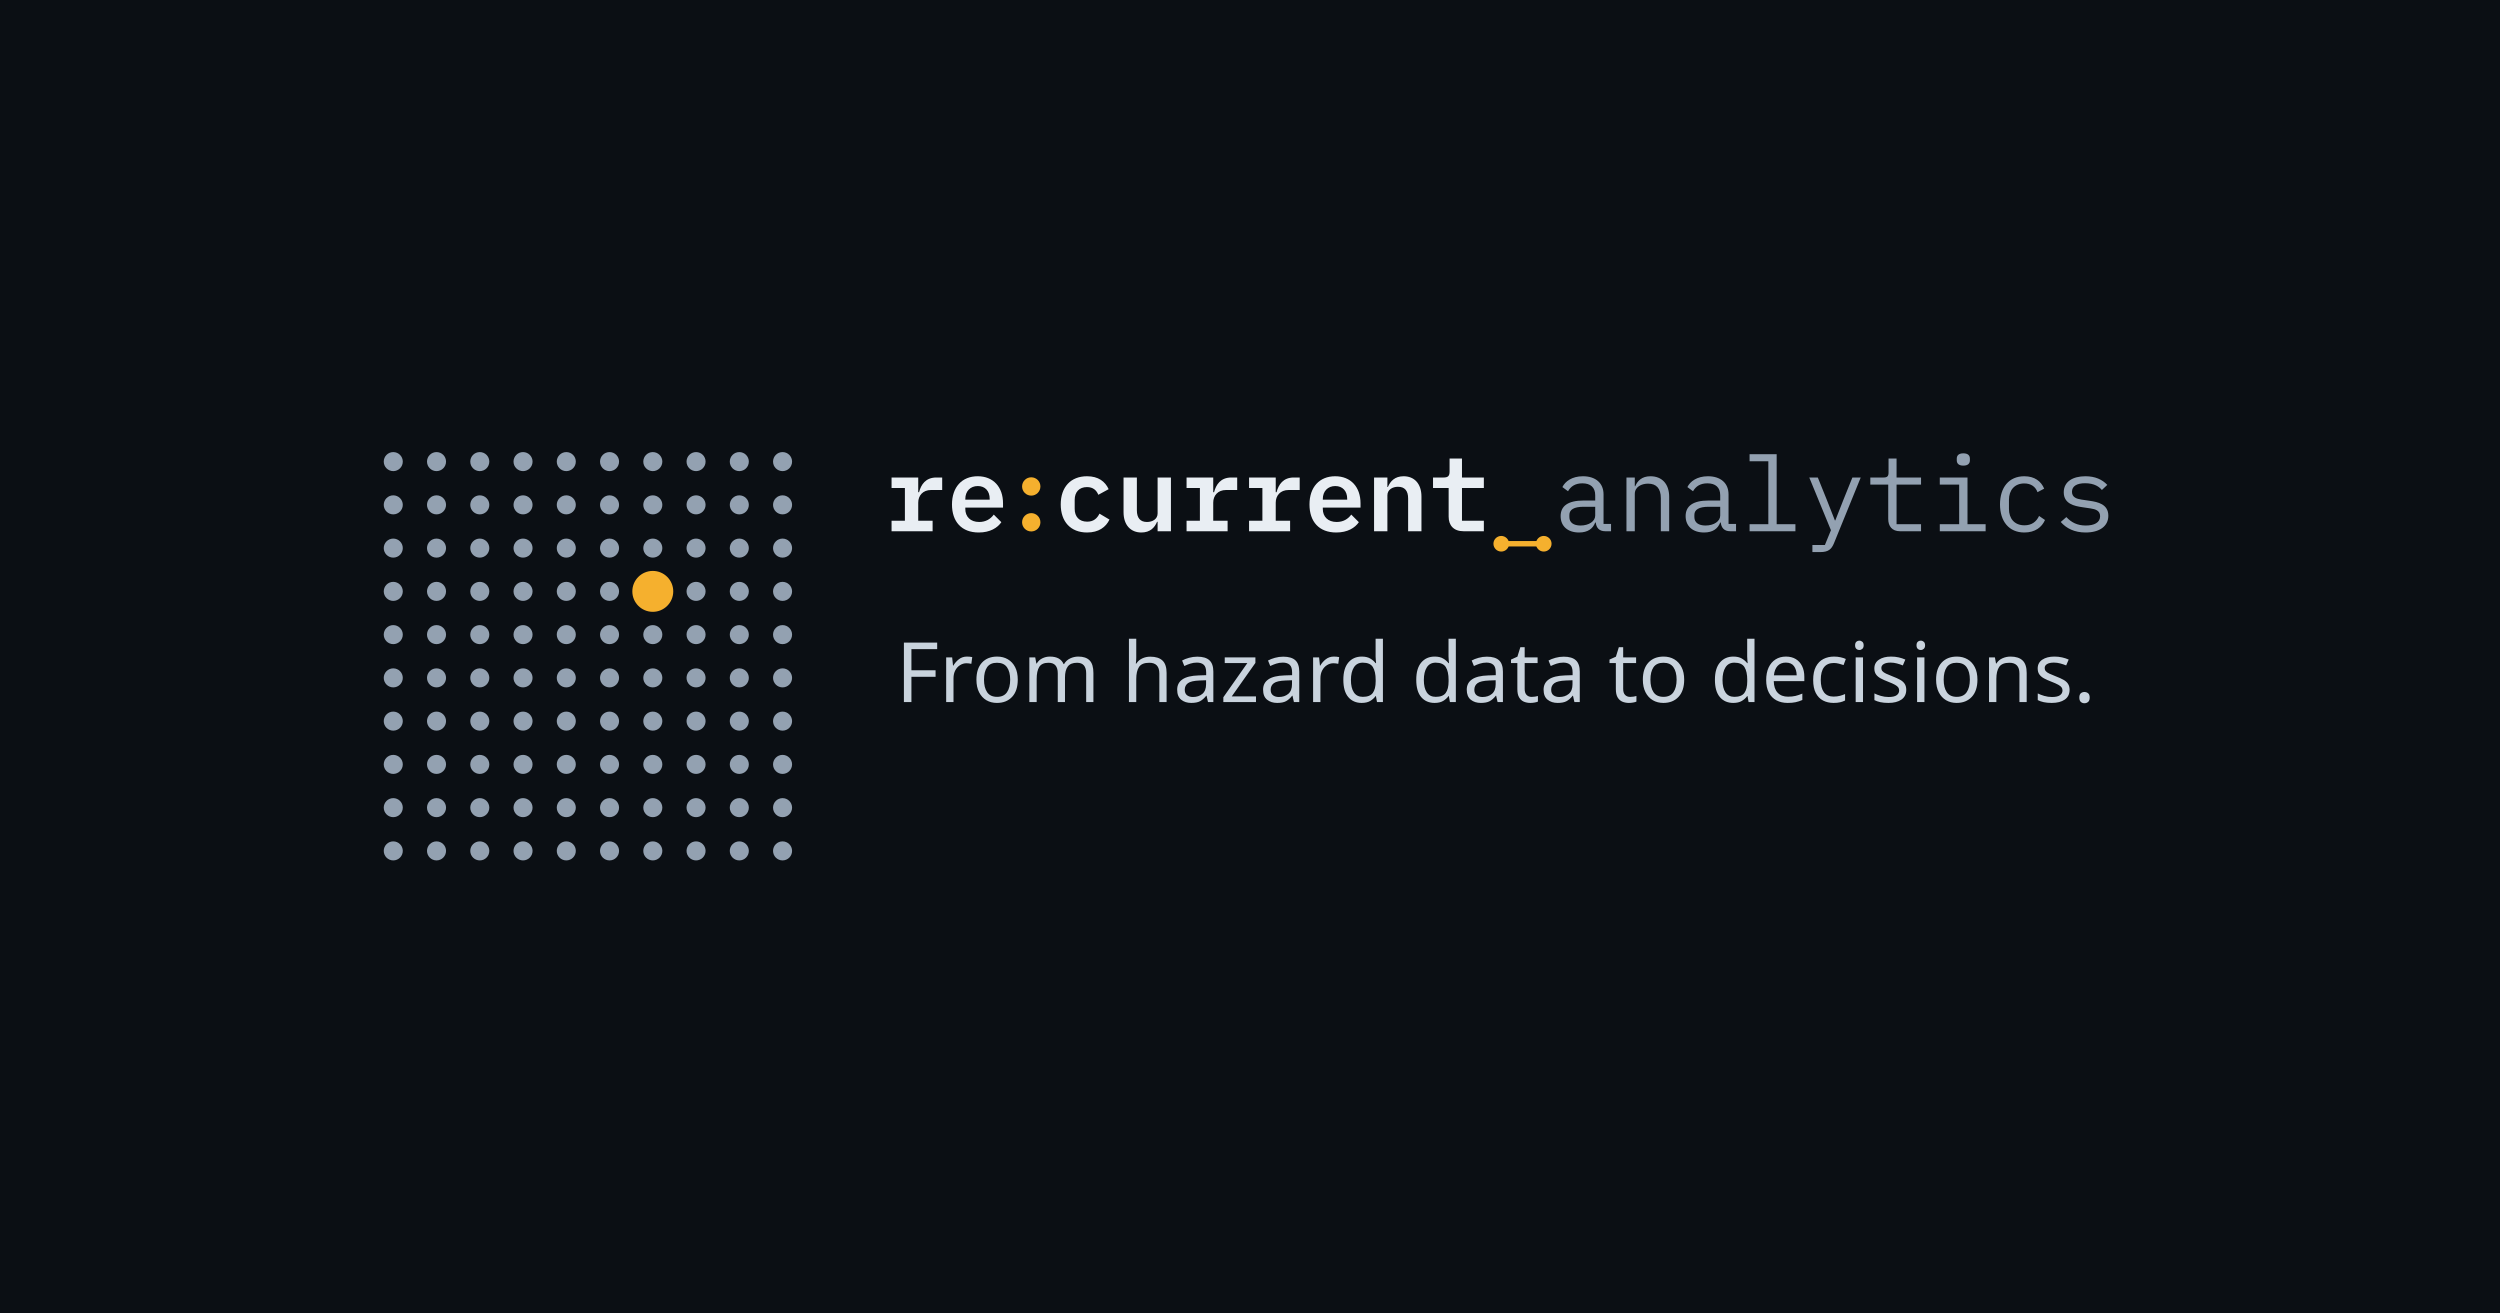
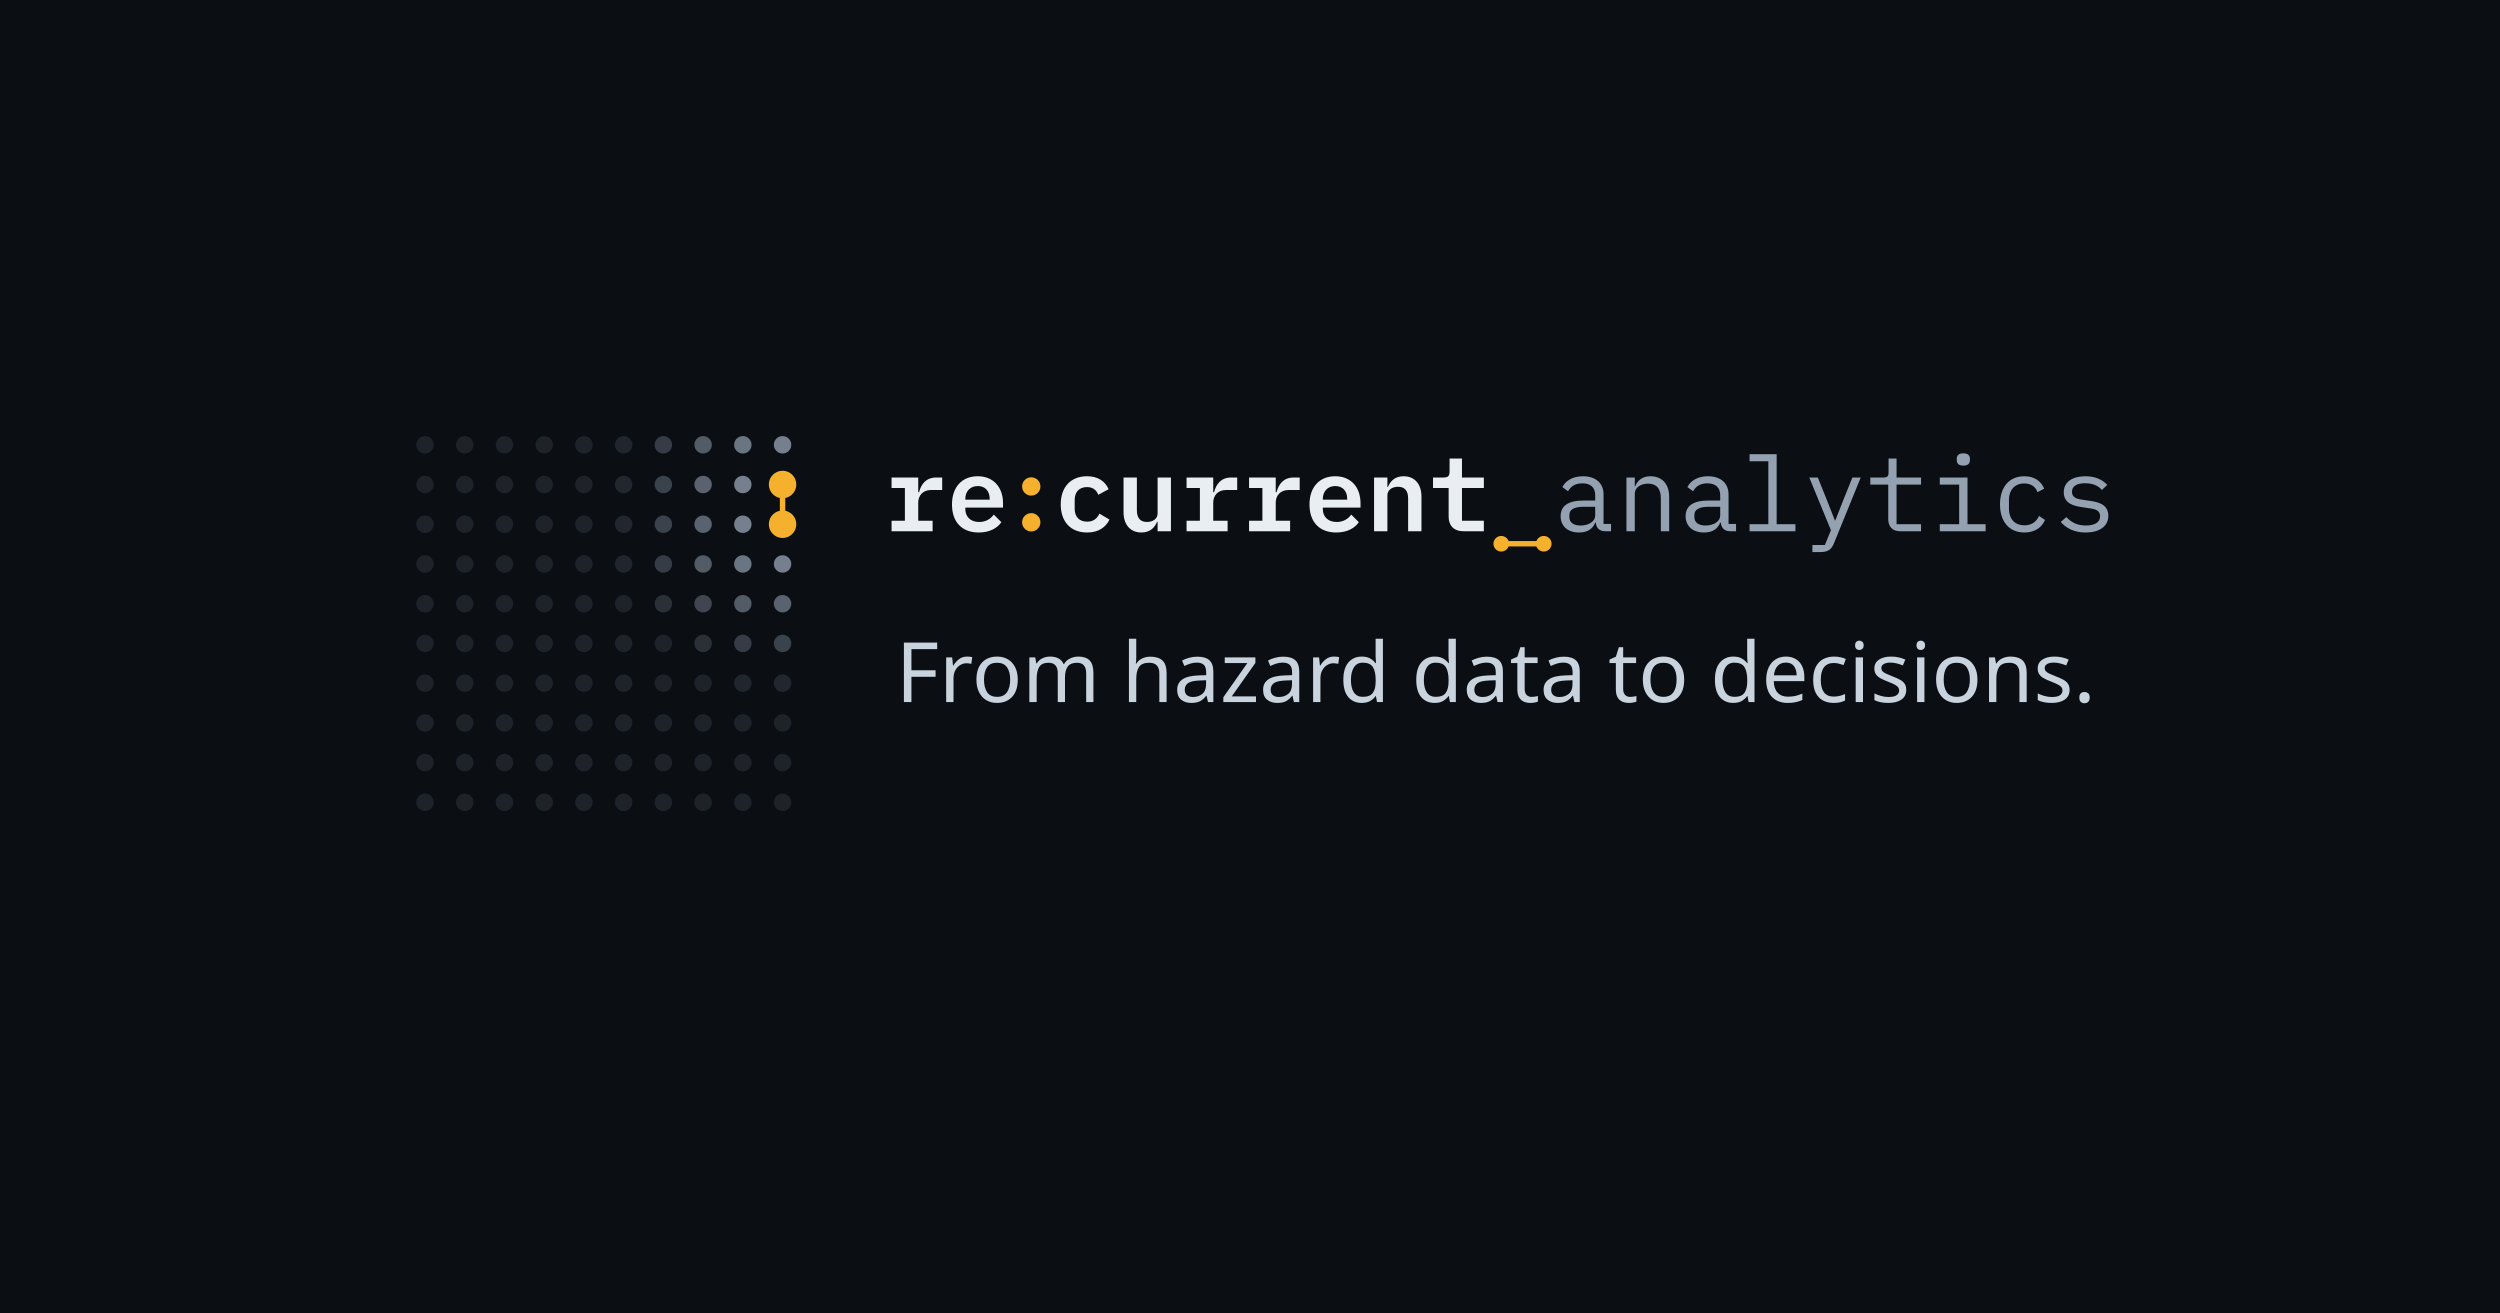
<svg xmlns="http://www.w3.org/2000/svg" viewBox="0 0 1200 630" width="1200" height="630">
  <style>@font-face{font-family:"PlexOG";src:url("../fonts/ibmplexsans-400-latin1.woff2") format("woff2");}</style>
  <rect x="-10" y="-10" width="1220" height="650" fill="#0b0f14" />
-   <path fill="#93a1b1" d="M184.2 221.57a4.57 4.57 0 1 0 9.14 0a4.57 4.57 0 1 0 -9.14 0M204.96 221.57a4.57 4.57 0 1 0 9.14 0a4.57 4.57 0 1 0 -9.14 0M225.73 221.57a4.57 4.57 0 1 0 9.14 0a4.57 4.57 0 1 0 -9.14 0M246.49 221.57a4.57 4.57 0 1 0 9.14 0a4.57 4.57 0 1 0 -9.14 0M267.25 221.57a4.57 4.57 0 1 0 9.14 0a4.57 4.57 0 1 0 -9.14 0M288.01 221.57a4.57 4.57 0 1 0 9.14 0a4.57 4.57 0 1 0 -9.14 0M308.78 221.57a4.57 4.57 0 1 0 9.14 0a4.57 4.57 0 1 0 -9.14 0M329.54 221.57a4.57 4.57 0 1 0 9.14 0a4.57 4.57 0 1 0 -9.14 0M350.3 221.57a4.57 4.57 0 1 0 9.14 0a4.57 4.57 0 1 0 -9.14 0M371.06 221.57a4.57 4.57 0 1 0 9.14 0a4.57 4.57 0 1 0 -9.14 0M184.2 242.33a4.57 4.57 0 1 0 9.14 0a4.57 4.57 0 1 0 -9.14 0M204.96 242.33a4.57 4.57 0 1 0 9.14 0a4.57 4.57 0 1 0 -9.14 0M225.73 242.33a4.57 4.57 0 1 0 9.14 0a4.57 4.57 0 1 0 -9.14 0M246.49 242.33a4.57 4.57 0 1 0 9.14 0a4.57 4.57 0 1 0 -9.14 0M267.25 242.33a4.57 4.57 0 1 0 9.14 0a4.57 4.57 0 1 0 -9.14 0M288.01 242.33a4.57 4.57 0 1 0 9.14 0a4.57 4.57 0 1 0 -9.14 0M308.78 242.33a4.57 4.57 0 1 0 9.14 0a4.57 4.57 0 1 0 -9.14 0M329.54 242.33a4.57 4.57 0 1 0 9.14 0a4.57 4.57 0 1 0 -9.14 0M350.3 242.33a4.57 4.57 0 1 0 9.14 0a4.57 4.57 0 1 0 -9.14 0M371.06 242.33a4.57 4.57 0 1 0 9.14 0a4.57 4.57 0 1 0 -9.14 0M184.2 263.09a4.57 4.57 0 1 0 9.14 0a4.57 4.57 0 1 0 -9.14 0M204.96 263.09a4.57 4.57 0 1 0 9.14 0a4.57 4.57 0 1 0 -9.14 0M225.73 263.09a4.57 4.57 0 1 0 9.14 0a4.57 4.57 0 1 0 -9.14 0M246.49 263.09a4.57 4.57 0 1 0 9.14 0a4.57 4.57 0 1 0 -9.14 0M267.25 263.09a4.57 4.57 0 1 0 9.14 0a4.57 4.57 0 1 0 -9.14 0M288.01 263.09a4.57 4.57 0 1 0 9.14 0a4.57 4.57 0 1 0 -9.14 0M308.78 263.09a4.57 4.57 0 1 0 9.14 0a4.57 4.57 0 1 0 -9.14 0M329.54 263.09a4.57 4.57 0 1 0 9.14 0a4.57 4.57 0 1 0 -9.14 0M350.3 263.09a4.57 4.57 0 1 0 9.14 0a4.57 4.57 0 1 0 -9.14 0M371.06 263.09a4.57 4.57 0 1 0 9.14 0a4.57 4.57 0 1 0 -9.14 0M184.2 283.86a4.57 4.57 0 1 0 9.14 0a4.57 4.57 0 1 0 -9.14 0M204.96 283.86a4.57 4.57 0 1 0 9.14 0a4.57 4.57 0 1 0 -9.14 0M225.73 283.86a4.57 4.57 0 1 0 9.14 0a4.57 4.57 0 1 0 -9.14 0M246.49 283.86a4.57 4.57 0 1 0 9.14 0a4.57 4.57 0 1 0 -9.14 0M267.25 283.86a4.57 4.57 0 1 0 9.14 0a4.57 4.57 0 1 0 -9.14 0M288.01 283.86a4.57 4.57 0 1 0 9.14 0a4.57 4.57 0 1 0 -9.14 0M329.54 283.86a4.57 4.57 0 1 0 9.14 0a4.57 4.57 0 1 0 -9.14 0M350.3 283.86a4.57 4.57 0 1 0 9.14 0a4.57 4.57 0 1 0 -9.14 0M371.06 283.86a4.57 4.57 0 1 0 9.14 0a4.57 4.57 0 1 0 -9.14 0M184.2 304.62a4.57 4.57 0 1 0 9.14 0a4.57 4.57 0 1 0 -9.14 0M204.96 304.62a4.57 4.57 0 1 0 9.14 0a4.57 4.57 0 1 0 -9.14 0M225.73 304.62a4.57 4.57 0 1 0 9.14 0a4.57 4.57 0 1 0 -9.14 0M246.49 304.62a4.57 4.57 0 1 0 9.14 0a4.57 4.57 0 1 0 -9.14 0M267.25 304.62a4.57 4.57 0 1 0 9.14 0a4.57 4.57 0 1 0 -9.14 0M288.01 304.62a4.57 4.57 0 1 0 9.14 0a4.57 4.57 0 1 0 -9.14 0M308.78 304.62a4.57 4.57 0 1 0 9.14 0a4.57 4.57 0 1 0 -9.14 0M329.54 304.62a4.57 4.57 0 1 0 9.14 0a4.57 4.57 0 1 0 -9.14 0M350.3 304.62a4.57 4.57 0 1 0 9.14 0a4.57 4.57 0 1 0 -9.14 0M371.06 304.62a4.57 4.57 0 1 0 9.14 0a4.57 4.57 0 1 0 -9.14 0M184.2 325.38a4.57 4.57 0 1 0 9.14 0a4.57 4.57 0 1 0 -9.14 0M204.96 325.38a4.57 4.57 0 1 0 9.14 0a4.57 4.57 0 1 0 -9.14 0M225.73 325.38a4.57 4.57 0 1 0 9.14 0a4.57 4.57 0 1 0 -9.14 0M246.49 325.38a4.57 4.57 0 1 0 9.14 0a4.57 4.57 0 1 0 -9.14 0M267.25 325.38a4.57 4.57 0 1 0 9.14 0a4.57 4.57 0 1 0 -9.14 0M288.01 325.38a4.57 4.57 0 1 0 9.14 0a4.57 4.57 0 1 0 -9.14 0M308.78 325.38a4.57 4.57 0 1 0 9.14 0a4.57 4.57 0 1 0 -9.14 0M329.54 325.38a4.57 4.57 0 1 0 9.14 0a4.57 4.57 0 1 0 -9.14 0M350.3 325.38a4.57 4.57 0 1 0 9.14 0a4.57 4.57 0 1 0 -9.14 0M371.06 325.38a4.57 4.57 0 1 0 9.14 0a4.57 4.57 0 1 0 -9.14 0M184.2 346.14a4.57 4.57 0 1 0 9.14 0a4.57 4.57 0 1 0 -9.14 0M204.96 346.14a4.57 4.57 0 1 0 9.14 0a4.57 4.57 0 1 0 -9.14 0M225.73 346.14a4.57 4.57 0 1 0 9.14 0a4.57 4.57 0 1 0 -9.14 0M246.49 346.14a4.57 4.57 0 1 0 9.14 0a4.57 4.57 0 1 0 -9.14 0M267.25 346.14a4.57 4.57 0 1 0 9.14 0a4.57 4.57 0 1 0 -9.14 0M288.01 346.14a4.57 4.57 0 1 0 9.14 0a4.57 4.57 0 1 0 -9.14 0M308.78 346.14a4.57 4.57 0 1 0 9.14 0a4.57 4.57 0 1 0 -9.14 0M329.54 346.14a4.57 4.57 0 1 0 9.14 0a4.57 4.57 0 1 0 -9.14 0M350.3 346.14a4.57 4.57 0 1 0 9.14 0a4.57 4.57 0 1 0 -9.14 0M371.06 346.14a4.57 4.57 0 1 0 9.14 0a4.57 4.57 0 1 0 -9.14 0M184.2 366.91a4.57 4.57 0 1 0 9.14 0a4.57 4.57 0 1 0 -9.14 0M204.96 366.91a4.57 4.57 0 1 0 9.14 0a4.57 4.57 0 1 0 -9.14 0M225.73 366.91a4.57 4.57 0 1 0 9.14 0a4.57 4.57 0 1 0 -9.14 0M246.49 366.91a4.57 4.57 0 1 0 9.14 0a4.57 4.57 0 1 0 -9.14 0M267.25 366.91a4.57 4.57 0 1 0 9.14 0a4.57 4.57 0 1 0 -9.14 0M288.01 366.91a4.57 4.57 0 1 0 9.14 0a4.57 4.57 0 1 0 -9.14 0M308.78 366.91a4.57 4.57 0 1 0 9.14 0a4.57 4.57 0 1 0 -9.14 0M329.54 366.91a4.57 4.57 0 1 0 9.14 0a4.57 4.57 0 1 0 -9.14 0M350.3 366.91a4.57 4.57 0 1 0 9.14 0a4.57 4.57 0 1 0 -9.14 0M371.06 366.91a4.57 4.57 0 1 0 9.14 0a4.57 4.57 0 1 0 -9.14 0M184.2 387.67a4.57 4.57 0 1 0 9.14 0a4.57 4.57 0 1 0 -9.14 0M204.96 387.67a4.57 4.57 0 1 0 9.14 0a4.57 4.57 0 1 0 -9.14 0M225.73 387.67a4.57 4.57 0 1 0 9.14 0a4.57 4.57 0 1 0 -9.14 0M246.49 387.67a4.57 4.57 0 1 0 9.14 0a4.57 4.57 0 1 0 -9.14 0M267.25 387.67a4.57 4.57 0 1 0 9.14 0a4.57 4.57 0 1 0 -9.14 0M288.01 387.67a4.57 4.57 0 1 0 9.14 0a4.57 4.57 0 1 0 -9.14 0M308.78 387.67a4.57 4.57 0 1 0 9.14 0a4.57 4.57 0 1 0 -9.14 0M329.54 387.67a4.57 4.57 0 1 0 9.14 0a4.57 4.57 0 1 0 -9.14 0M350.3 387.67a4.57 4.57 0 1 0 9.14 0a4.57 4.57 0 1 0 -9.14 0M371.06 387.67a4.57 4.57 0 1 0 9.14 0a4.57 4.57 0 1 0 -9.14 0M184.2 408.43a4.57 4.57 0 1 0 9.14 0a4.57 4.57 0 1 0 -9.14 0M204.96 408.43a4.57 4.57 0 1 0 9.14 0a4.57 4.57 0 1 0 -9.14 0M225.73 408.43a4.57 4.57 0 1 0 9.14 0a4.57 4.57 0 1 0 -9.14 0M246.49 408.43a4.57 4.57 0 1 0 9.14 0a4.57 4.57 0 1 0 -9.14 0M267.25 408.43a4.57 4.57 0 1 0 9.14 0a4.57 4.57 0 1 0 -9.14 0M288.01 408.43a4.57 4.57 0 1 0 9.14 0a4.57 4.57 0 1 0 -9.14 0M308.78 408.43a4.57 4.57 0 1 0 9.14 0a4.57 4.57 0 1 0 -9.14 0M329.54 408.43a4.57 4.57 0 1 0 9.14 0a4.57 4.57 0 1 0 -9.14 0M350.3 408.43a4.57 4.57 0 1 0 9.14 0a4.57 4.57 0 1 0 -9.14 0M371.06 408.43a4.57 4.57 0 1 0 9.14 0a4.57 4.57 0 1 0 -9.14 0" />
-   <circle cx="313.34" cy="283.86" r="9.82" fill="#f5b02e" />
+   <g class="mark">
+     <circle cx="204" cy="213.5" r="4.19" fill="#93a1b1" opacity="0.14" />
+     <circle cx="223.07" cy="213.5" r="4.19" fill="#93a1b1" opacity="0.14" />
+     <circle cx="242.14" cy="213.5" r="4.19" fill="#93a1b1" opacity="0.14" />
+     <circle cx="261.21" cy="213.5" r="4.19" fill="#93a1b1" opacity="0.14" />
+     <circle cx="280.28" cy="213.5" r="4.19" fill="#93a1b1" opacity="0.14" />
+     <circle cx="299.35" cy="213.5" r="4.19" fill="#93a1b1" opacity="0.16" />
+     <circle cx="318.42" cy="213.5" r="4.19" fill="#93a1b1" opacity="0.31" />
+     <circle cx="337.49" cy="213.5" r="4.19" fill="#93a1b1" opacity="0.52" />
+     <circle cx="356.56" cy="213.5" r="4.19" fill="#93a1b1" opacity="0.70" />
+     <circle cx="375.63" cy="213.5" r="4.19" fill="#93a1b1" opacity="0.77" />
+     <circle cx="204" cy="232.56" r="4.19" fill="#93a1b1" opacity="0.14" />
+     <circle cx="223.07" cy="232.56" r="4.19" fill="#93a1b1" opacity="0.14" />
+     <circle cx="242.14" cy="232.56" r="4.19" fill="#93a1b1" opacity="0.14" />
+     <circle cx="261.21" cy="232.56" r="4.19" fill="#93a1b1" opacity="0.14" />
+     <circle cx="280.28" cy="232.56" r="4.19" fill="#93a1b1" opacity="0.14" />
+     <circle cx="299.35" cy="232.56" r="4.19" fill="#93a1b1" opacity="0.17" />
+     <circle cx="318.42" cy="232.56" r="4.19" fill="#93a1b1" opacity="0.35" />
+     <circle cx="337.49" cy="232.56" r="4.19" fill="#93a1b1" opacity="0.57" />
+     <circle cx="356.56" cy="232.56" r="4.19" fill="#93a1b1" opacity="0.77" />
+     <circle cx="204" cy="251.63" r="4.19" fill="#93a1b1" opacity="0.14" />
+     <circle cx="223.07" cy="251.63" r="4.19" fill="#93a1b1" opacity="0.14" />
+     <circle cx="242.14" cy="251.63" r="4.19" fill="#93a1b1" opacity="0.14" />
+     <circle cx="261.21" cy="251.63" r="4.19" fill="#93a1b1" opacity="0.14" />
+     <circle cx="280.28" cy="251.63" r="4.19" fill="#93a1b1" opacity="0.14" />
+     <circle cx="299.35" cy="251.63" r="4.19" fill="#93a1b1" opacity="0.17" />
+     <circle cx="318.42" cy="251.63" r="4.19" fill="#93a1b1" opacity="0.35" />
+     <circle cx="337.49" cy="251.63" r="4.19" fill="#93a1b1" opacity="0.57" />
+     <circle cx="356.56" cy="251.63" r="4.19" fill="#93a1b1" opacity="0.77" />
+     <circle cx="204" cy="270.7" r="4.19" fill="#93a1b1" opacity="0.14" />
+     <circle cx="223.07" cy="270.7" r="4.19" fill="#93a1b1" opacity="0.14" />
+     <circle cx="242.14" cy="270.7" r="4.19" fill="#93a1b1" opacity="0.14" />
+     <circle cx="261.21" cy="270.7" r="4.19" fill="#93a1b1" opacity="0.14" />
+     <circle cx="280.28" cy="270.7" r="4.19" fill="#93a1b1" opacity="0.14" />
+     <circle cx="299.35" cy="270.7" r="4.19" fill="#93a1b1" opacity="0.16" />
+     <circle cx="318.42" cy="270.7" r="4.19" fill="#93a1b1" opacity="0.31" />
+     <circle cx="337.49" cy="270.7" r="4.19" fill="#93a1b1" opacity="0.52" />
+     <circle cx="356.56" cy="270.7" r="4.19" fill="#93a1b1" opacity="0.70" />
+     <circle cx="375.63" cy="270.7" r="4.19" fill="#93a1b1" opacity="0.77" />
+     <circle cx="204" cy="289.78" r="4.19" fill="#93a1b1" opacity="0.14" />
+     <circle cx="223.07" cy="289.78" r="4.19" fill="#93a1b1" opacity="0.14" />
+     <circle cx="242.14" cy="289.78" r="4.19" fill="#93a1b1" opacity="0.14" />
+     <circle cx="261.21" cy="289.78" r="4.19" fill="#93a1b1" opacity="0.14" />
+     <circle cx="280.28" cy="289.78" r="4.19" fill="#93a1b1" opacity="0.14" />
+     <circle cx="299.35" cy="289.78" r="4.19" fill="#93a1b1" opacity="0.14" />
+     <circle cx="318.42" cy="289.78" r="4.19" fill="#93a1b1" opacity="0.23" />
+     <circle cx="337.49" cy="289.78" r="4.19" fill="#93a1b1" opacity="0.38" />
+     <circle cx="356.56" cy="289.78" r="4.19" fill="#93a1b1" opacity="0.52" />
+     <circle cx="375.63" cy="289.78" r="4.19" fill="#93a1b1" opacity="0.57" />
+     <circle cx="204" cy="308.84" r="4.19" fill="#93a1b1" opacity="0.14" />
+     <circle cx="223.07" cy="308.84" r="4.19" fill="#93a1b1" opacity="0.14" />
+     <circle cx="242.14" cy="308.84" r="4.19" fill="#93a1b1" opacity="0.14" />
+     <circle cx="261.21" cy="308.84" r="4.19" fill="#93a1b1" opacity="0.14" />
+     <circle cx="280.28" cy="308.84" r="4.19" fill="#93a1b1" opacity="0.14" />
+     <circle cx="299.35" cy="308.84" r="4.19" fill="#93a1b1" opacity="0.14" />
+     <circle cx="318.42" cy="308.84" r="4.19" fill="#93a1b1" opacity="0.14" />
+     <circle cx="337.49" cy="308.84" r="4.19" fill="#93a1b1" opacity="0.23" />
+     <circle cx="356.56" cy="308.84" r="4.19" fill="#93a1b1" opacity="0.31" />
+     <circle cx="375.63" cy="308.84" r="4.19" fill="#93a1b1" opacity="0.35" />
+     <circle cx="204" cy="327.92" r="4.19" fill="#93a1b1" opacity="0.14" />
+     <circle cx="223.07" cy="327.92" r="4.19" fill="#93a1b1" opacity="0.14" />
+     <circle cx="242.14" cy="327.92" r="4.19" fill="#93a1b1" opacity="0.14" />
+     <circle cx="261.21" cy="327.92" r="4.19" fill="#93a1b1" opacity="0.14" />
+     <circle cx="280.28" cy="327.92" r="4.19" fill="#93a1b1" opacity="0.14" />
+     <circle cx="299.35" cy="327.92" r="4.19" fill="#93a1b1" opacity="0.14" />
+     <circle cx="318.42" cy="327.92" r="4.19" fill="#93a1b1" opacity="0.14" />
+     <circle cx="337.49" cy="327.92" r="4.19" fill="#93a1b1" opacity="0.14" />
+     <circle cx="356.56" cy="327.92" r="4.19" fill="#93a1b1" opacity="0.16" />
+     <circle cx="375.63" cy="327.92" r="4.19" fill="#93a1b1" opacity="0.17" />
+     <circle cx="204" cy="346.99" r="4.19" fill="#93a1b1" opacity="0.14" />
+     <circle cx="223.07" cy="346.99" r="4.19" fill="#93a1b1" opacity="0.14" />
+     <circle cx="242.14" cy="346.99" r="4.19" fill="#93a1b1" opacity="0.14" />
+     <circle cx="261.21" cy="346.99" r="4.19" fill="#93a1b1" opacity="0.14" />
+     <circle cx="280.28" cy="346.99" r="4.19" fill="#93a1b1" opacity="0.14" />
+     <circle cx="299.35" cy="346.99" r="4.19" fill="#93a1b1" opacity="0.14" />
+     <circle cx="318.42" cy="346.99" r="4.19" fill="#93a1b1" opacity="0.14" />
+     <circle cx="337.49" cy="346.99" r="4.19" fill="#93a1b1" opacity="0.14" />
+     <circle cx="356.56" cy="346.99" r="4.19" fill="#93a1b1" opacity="0.14" />
+     <circle cx="375.63" cy="346.99" r="4.19" fill="#93a1b1" opacity="0.14" />
+     <circle cx="204" cy="366.06" r="4.19" fill="#93a1b1" opacity="0.14" />
+     <circle cx="223.07" cy="366.06" r="4.19" fill="#93a1b1" opacity="0.14" />
+     <circle cx="242.14" cy="366.06" r="4.19" fill="#93a1b1" opacity="0.14" />
+     <circle cx="261.21" cy="366.06" r="4.19" fill="#93a1b1" opacity="0.14" />
+     <circle cx="280.28" cy="366.06" r="4.19" fill="#93a1b1" opacity="0.14" />
+     <circle cx="299.35" cy="366.06" r="4.19" fill="#93a1b1" opacity="0.14" />
+     <circle cx="318.42" cy="366.06" r="4.19" fill="#93a1b1" opacity="0.14" />
+     <circle cx="337.49" cy="366.06" r="4.19" fill="#93a1b1" opacity="0.14" />
+     <circle cx="356.56" cy="366.06" r="4.19" fill="#93a1b1" opacity="0.14" />
+     <circle cx="375.63" cy="366.06" r="4.19" fill="#93a1b1" opacity="0.14" />
+     <circle cx="204" cy="385.12" r="4.19" fill="#93a1b1" opacity="0.14" />
+     <circle cx="223.07" cy="385.12" r="4.19" fill="#93a1b1" opacity="0.14" />
+     <circle cx="242.14" cy="385.12" r="4.19" fill="#93a1b1" opacity="0.14" />
+     <circle cx="261.21" cy="385.12" r="4.19" fill="#93a1b1" opacity="0.14" />
+     <circle cx="280.28" cy="385.12" r="4.19" fill="#93a1b1" opacity="0.14" />
+     <circle cx="299.35" cy="385.12" r="4.19" fill="#93a1b1" opacity="0.14" />
+     <circle cx="318.42" cy="385.12" r="4.19" fill="#93a1b1" opacity="0.14" />
+     <circle cx="337.49" cy="385.12" r="4.19" fill="#93a1b1" opacity="0.14" />
+     <circle cx="356.56" cy="385.12" r="4.19" fill="#93a1b1" opacity="0.14" />
+     <circle cx="375.63" cy="385.12" r="4.19" fill="#93a1b1" opacity="0.14" />
+     <line x1="375.63" y1="232.56" x2="375.63" y2="251.63" stroke="#f5b02e" stroke-width="2.6" />
+     <circle cx="375.63" cy="232.56" r="6.6" fill="#f5b02e" />
+     <circle cx="375.63" cy="251.63" r="6.6" fill="#f5b02e" />
+   </g>
  <path fill="#e9eef3" d="M427.95 255H447.65V249.95H440.75V241.25C440.75 237.95 442.9 235.2 446.95 235.2H452.25V229.2H449.45C444.3 229.2 442.1 232.6 441.15 236.25H440.75V229.2H427.95V234.25H434.35V249.95H427.95Z M469.8 255.6C475.25 255.6 478.8 253.35 480.65 250.65L477 247C475.45 249.15 473.15 250.55 470 250.55C465.8 250.55 463.35 248 463.35 244.3V243.65H481.45V241.55C481.45 233.75 476.75 228.6 469.3 228.6C461.75 228.6 456.95 233.8 456.95 242.15C456.95 250.4 461.55 255.6 469.8 255.6ZM469.35 233.3C472.85 233.3 475.05 235.7 475.05 239.4V239.85H463.35V239.5C463.35 235.8 465.75 233.3 469.35 233.3Z" />
  <circle cx="495" cy="250.7" r="4.4" fill="#f5b02e" />
  <circle cx="495" cy="233.5" r="4.4" fill="#f5b02e" />
  <path fill="#e9eef3" d="M521.8 255.6C527.35 255.6 530.8 253.05 532.55 249.4L527.75 246.55C526.6 248.85 524.9 250.4 521.85 250.4C517.95 250.4 515.85 247.95 515.85 244.25V239.95C515.85 236.2 518 233.8 521.75 233.8C524.65 233.8 526.3 235.3 527.2 237.5L532.15 234.8C530.45 231.1 527.2 228.6 521.75 228.6C513.95 228.6 509.15 233.8 509.15 242.1C509.15 250.4 513.9 255.6 521.8 255.6Z M555.65 255H562.05V229.2H555.65V246.45C555.65 249.2 553.15 250.55 550.55 250.55C547.35 250.55 545.7 248.65 545.7 244.95V229.2H539.3V245.85C539.3 252.1 542.8 255.6 547.85 255.6C552.05 255.6 554.25 253.25 555.4 250.45H555.65Z M569.55 255H589.25V249.95H582.35V241.25C582.35 237.95 584.5 235.2 588.55 235.2H593.85V229.2H591.05C585.9 229.2 583.7 232.6 582.75 236.25H582.35V229.2H569.55V234.25H575.95V249.95H569.55Z M599.55 255H619.25V249.95H612.35V241.25C612.35 237.95 614.5 235.2 618.55 235.2H623.85V229.2H621.05C615.9 229.2 613.7 232.6 612.75 236.25H612.35V229.2H599.55V234.25H605.95V249.95H599.55Z M641.4 255.6C646.85 255.6 650.4 253.35 652.25 250.65L648.6 247C647.05 249.15 644.75 250.55 641.6 250.55C637.4 250.55 634.95 248 634.95 244.3V243.65H653.05V241.55C653.05 233.75 648.35 228.6 640.9 228.6C633.35 228.6 628.55 233.8 628.55 242.15C628.55 250.4 633.15 255.6 641.4 255.6ZM640.95 233.3C644.45 233.3 646.65 235.7 646.65 239.4V239.85H634.95V239.5C634.95 235.8 637.35 233.3 640.95 233.3Z M665.95 255V237.75C665.95 235 668.45 233.65 671.05 233.65C674.25 233.65 675.9 235.55 675.9 239.25V255H682.3V238.35C682.3 232.1 678.8 228.6 673.75 228.6C669.55 228.6 667.35 230.95 666.2 233.75H665.95V229.2H659.55V255Z M712.25 255V249.95H701.75V234.25H712.25V229.2H701.75V220.1H695.8V226.35C695.8 228.5 695 229.2 692.95 229.2H687.85V234.25H695.35V248C695.35 252.1 697.65 255 702.55 255Z" />
  <path d="M720.6 261H741" stroke="#f5b02e" stroke-width="2.6" />
  <circle cx="720.6" cy="261" r="3.75" fill="#f5b02e" />
  <circle cx="741" cy="261" r="3.75" fill="#f5b02e" />
  <path fill="#93a1b1" d="M773.3 255V251.5H769.7V237.3C769.7 231.85 765.85 228.6 759.8 228.6C754.55 228.6 751.25 231.1 749.95 233.8L752.65 235.8C754 233.45 756.1 232 759.55 232C763.45 232 765.7 233.95 765.7 237.7V240.25H760.2C752.45 240.25 749.1 243 749.1 247.75C749.1 252.6 752.55 255.6 757.95 255.6C762.15 255.6 764.6 253.75 765.7 250.8H765.95C766.25 253.2 767.45 255 770.55 255ZM758.65 252.25C755.35 252.25 753.3 250.85 753.3 248.2V247.15C753.3 244.65 755.45 243.25 760.2 243.25H765.7V247.5C765.7 250.15 762.75 252.25 758.65 252.25Z M784.7 255V237.1C784.7 233.7 787.9 232.15 791.1 232.15C795.05 232.15 797.2 234.45 797.2 239.15V255H801.2V238.45C801.2 232.2 797.65 228.6 792.25 228.6C788 228.6 786 230.85 784.9 233.4H784.7V229.2H780.7V255Z M833.3 255V251.5H829.7V237.3C829.7 231.85 825.85 228.6 819.8 228.6C814.55 228.6 811.25 231.1 809.95 233.8L812.65 235.8C814 233.45 816.1 232 819.55 232C823.45 232 825.7 233.95 825.7 237.7V240.25H820.2C812.45 240.25 809.1 243 809.1 247.75C809.1 252.6 812.55 255.6 817.95 255.6C822.15 255.6 824.6 253.75 825.7 250.8H825.95C826.25 253.2 827.45 255 830.55 255ZM818.65 252.25C815.35 252.25 813.3 250.85 813.3 248.2V247.15C813.3 244.65 815.45 243.25 820.2 243.25H825.7V247.5C825.7 250.15 822.75 252.25 818.65 252.25Z M839.8 255H861.8V251.6H852.8V218H839.8V221.4H848.8V251.6H839.8Z M884.8 240 880.95 249.8H880.75L876.9 240L872.55 229.2H868.45L878.85 254.5L875.95 261.6H869.95V265H873.75C877.65 265 879.15 263.6 880.35 260.65L893.15 229.2H889.15Z M922.1 255V251.6H910.35V232.6H922.1V229.2H910.35V220.1H906.5V226.85C906.5 228.6 905.85 229.2 904.15 229.2H897.75V232.6H906.35V249.1C906.35 252.55 908.15 255 912.05 255Z M942.4 223.5C944.7 223.5 945.55 222.4 945.55 220.95V220.15C945.55 218.7 944.7 217.6 942.4 217.6C940.1 217.6 939.25 218.7 939.25 220.15V220.95C939.25 222.4 940.1 223.5 942.4 223.5ZM931.1 255H953.1V251.6H944.4V229.2H931.1V232.6H940.4V251.6H931.1Z M971.7 255.6C976.85 255.6 980.1 253.05 981.6 249.6L978.75 247.65C977.45 250.45 975.2 252.15 971.75 252.15C966.9 252.15 964.3 248.85 964.3 244.3V239.9C964.3 235.35 966.95 232.05 971.65 232.05C974.85 232.05 977.05 233.6 978 236.25L981.2 234.55C979.75 231.05 976.65 228.6 971.65 228.6C964.35 228.6 960 233.9 960 242.1C960 250.25 964.3 255.6 971.7 255.6Z M1001.1 255.6C1007.7 255.6 1012 252.65 1012 247.55C1012 241.95 1006.85 240.95 1003.15 240.4L999.1 239.8C996.8 239.45 994.55 238.75 994.55 236.05C994.55 233.4 996.8 231.95 1000.85 231.95C1005.4 231.95 1007.7 233.75 1008.9 235.2L1011.5 232.75C1009.05 230.15 1005.65 228.6 1001 228.6C995 228.6 990.6 231.15 990.6 236.3C990.6 241.9 995.8 242.9 999.45 243.45L1003.5 244.05C1005.85 244.4 1008.05 245.1 1008.05 247.8C1008.05 250.85 1005.2 252.25 1001.2 252.25C997.1 252.25 994.3 250.8 991.85 248.2L989.15 250.55C991.85 253.6 995.7 255.6 1001.1 255.6Z" />
  <text x="430" y="337" font-family="PlexOG, 'IBM Plex Sans', sans-serif" font-size="40" fill="#c9d3dd">From hazard data to decisions.</text>
</svg>
